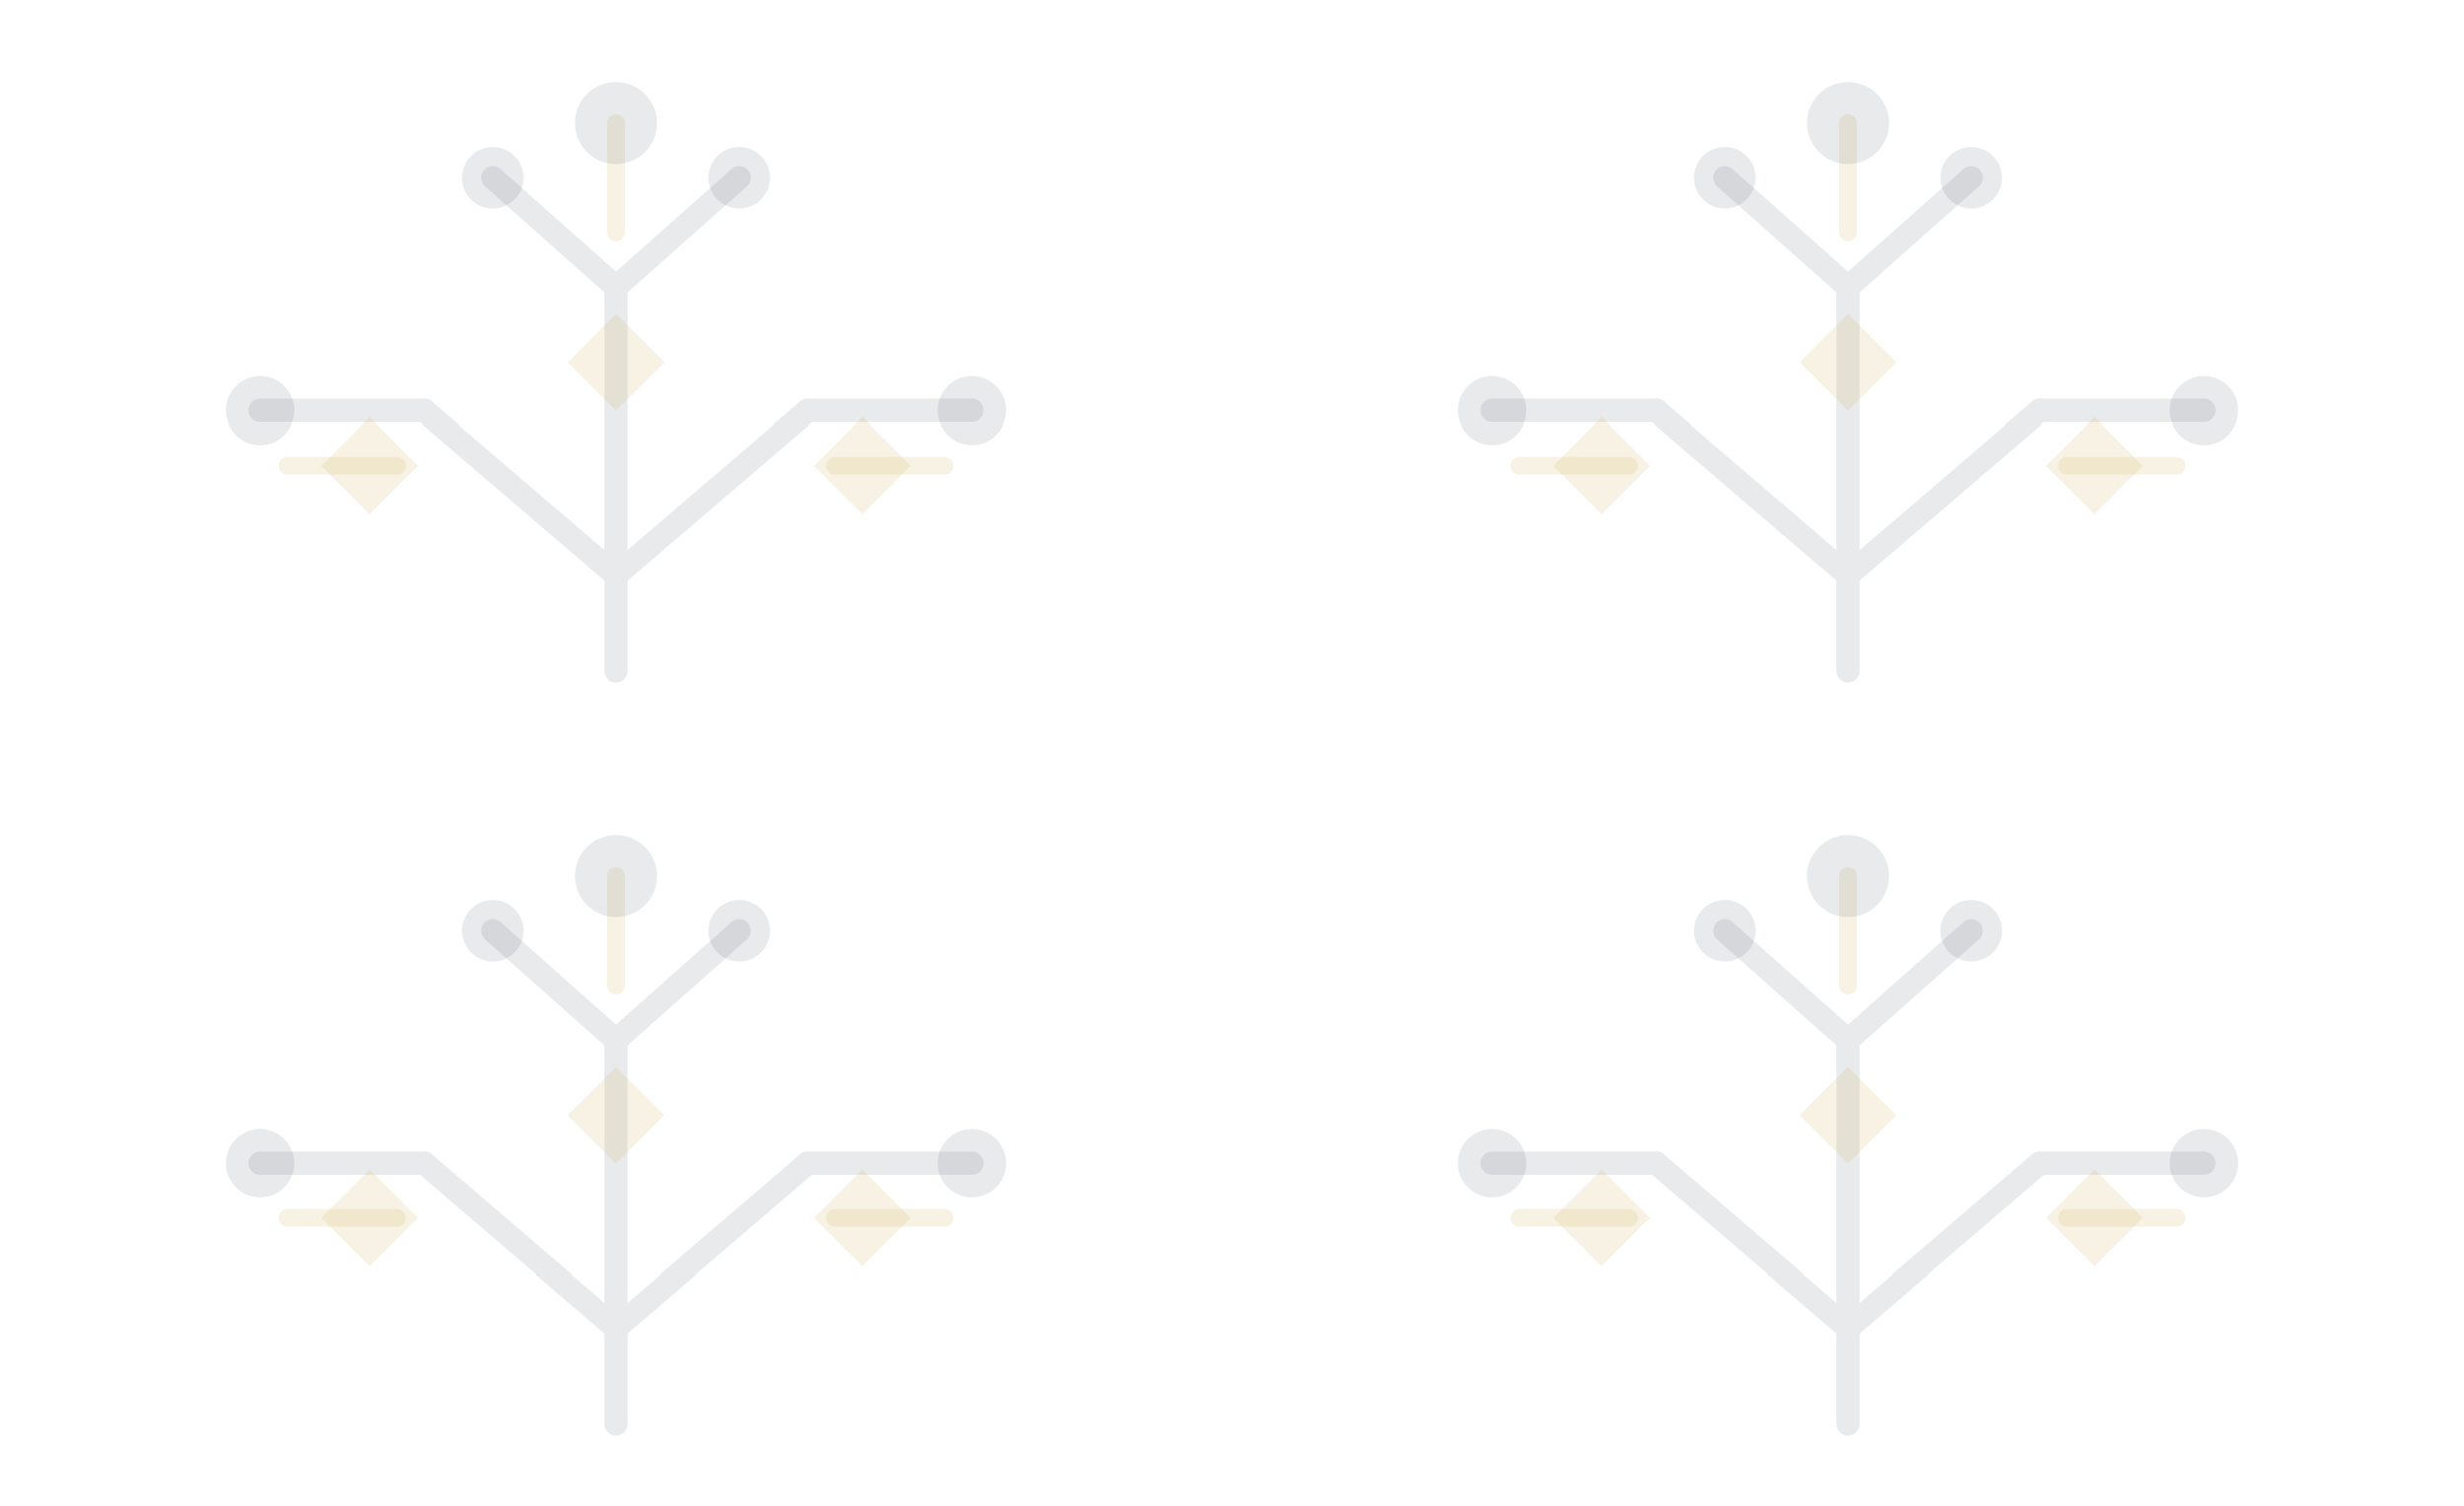
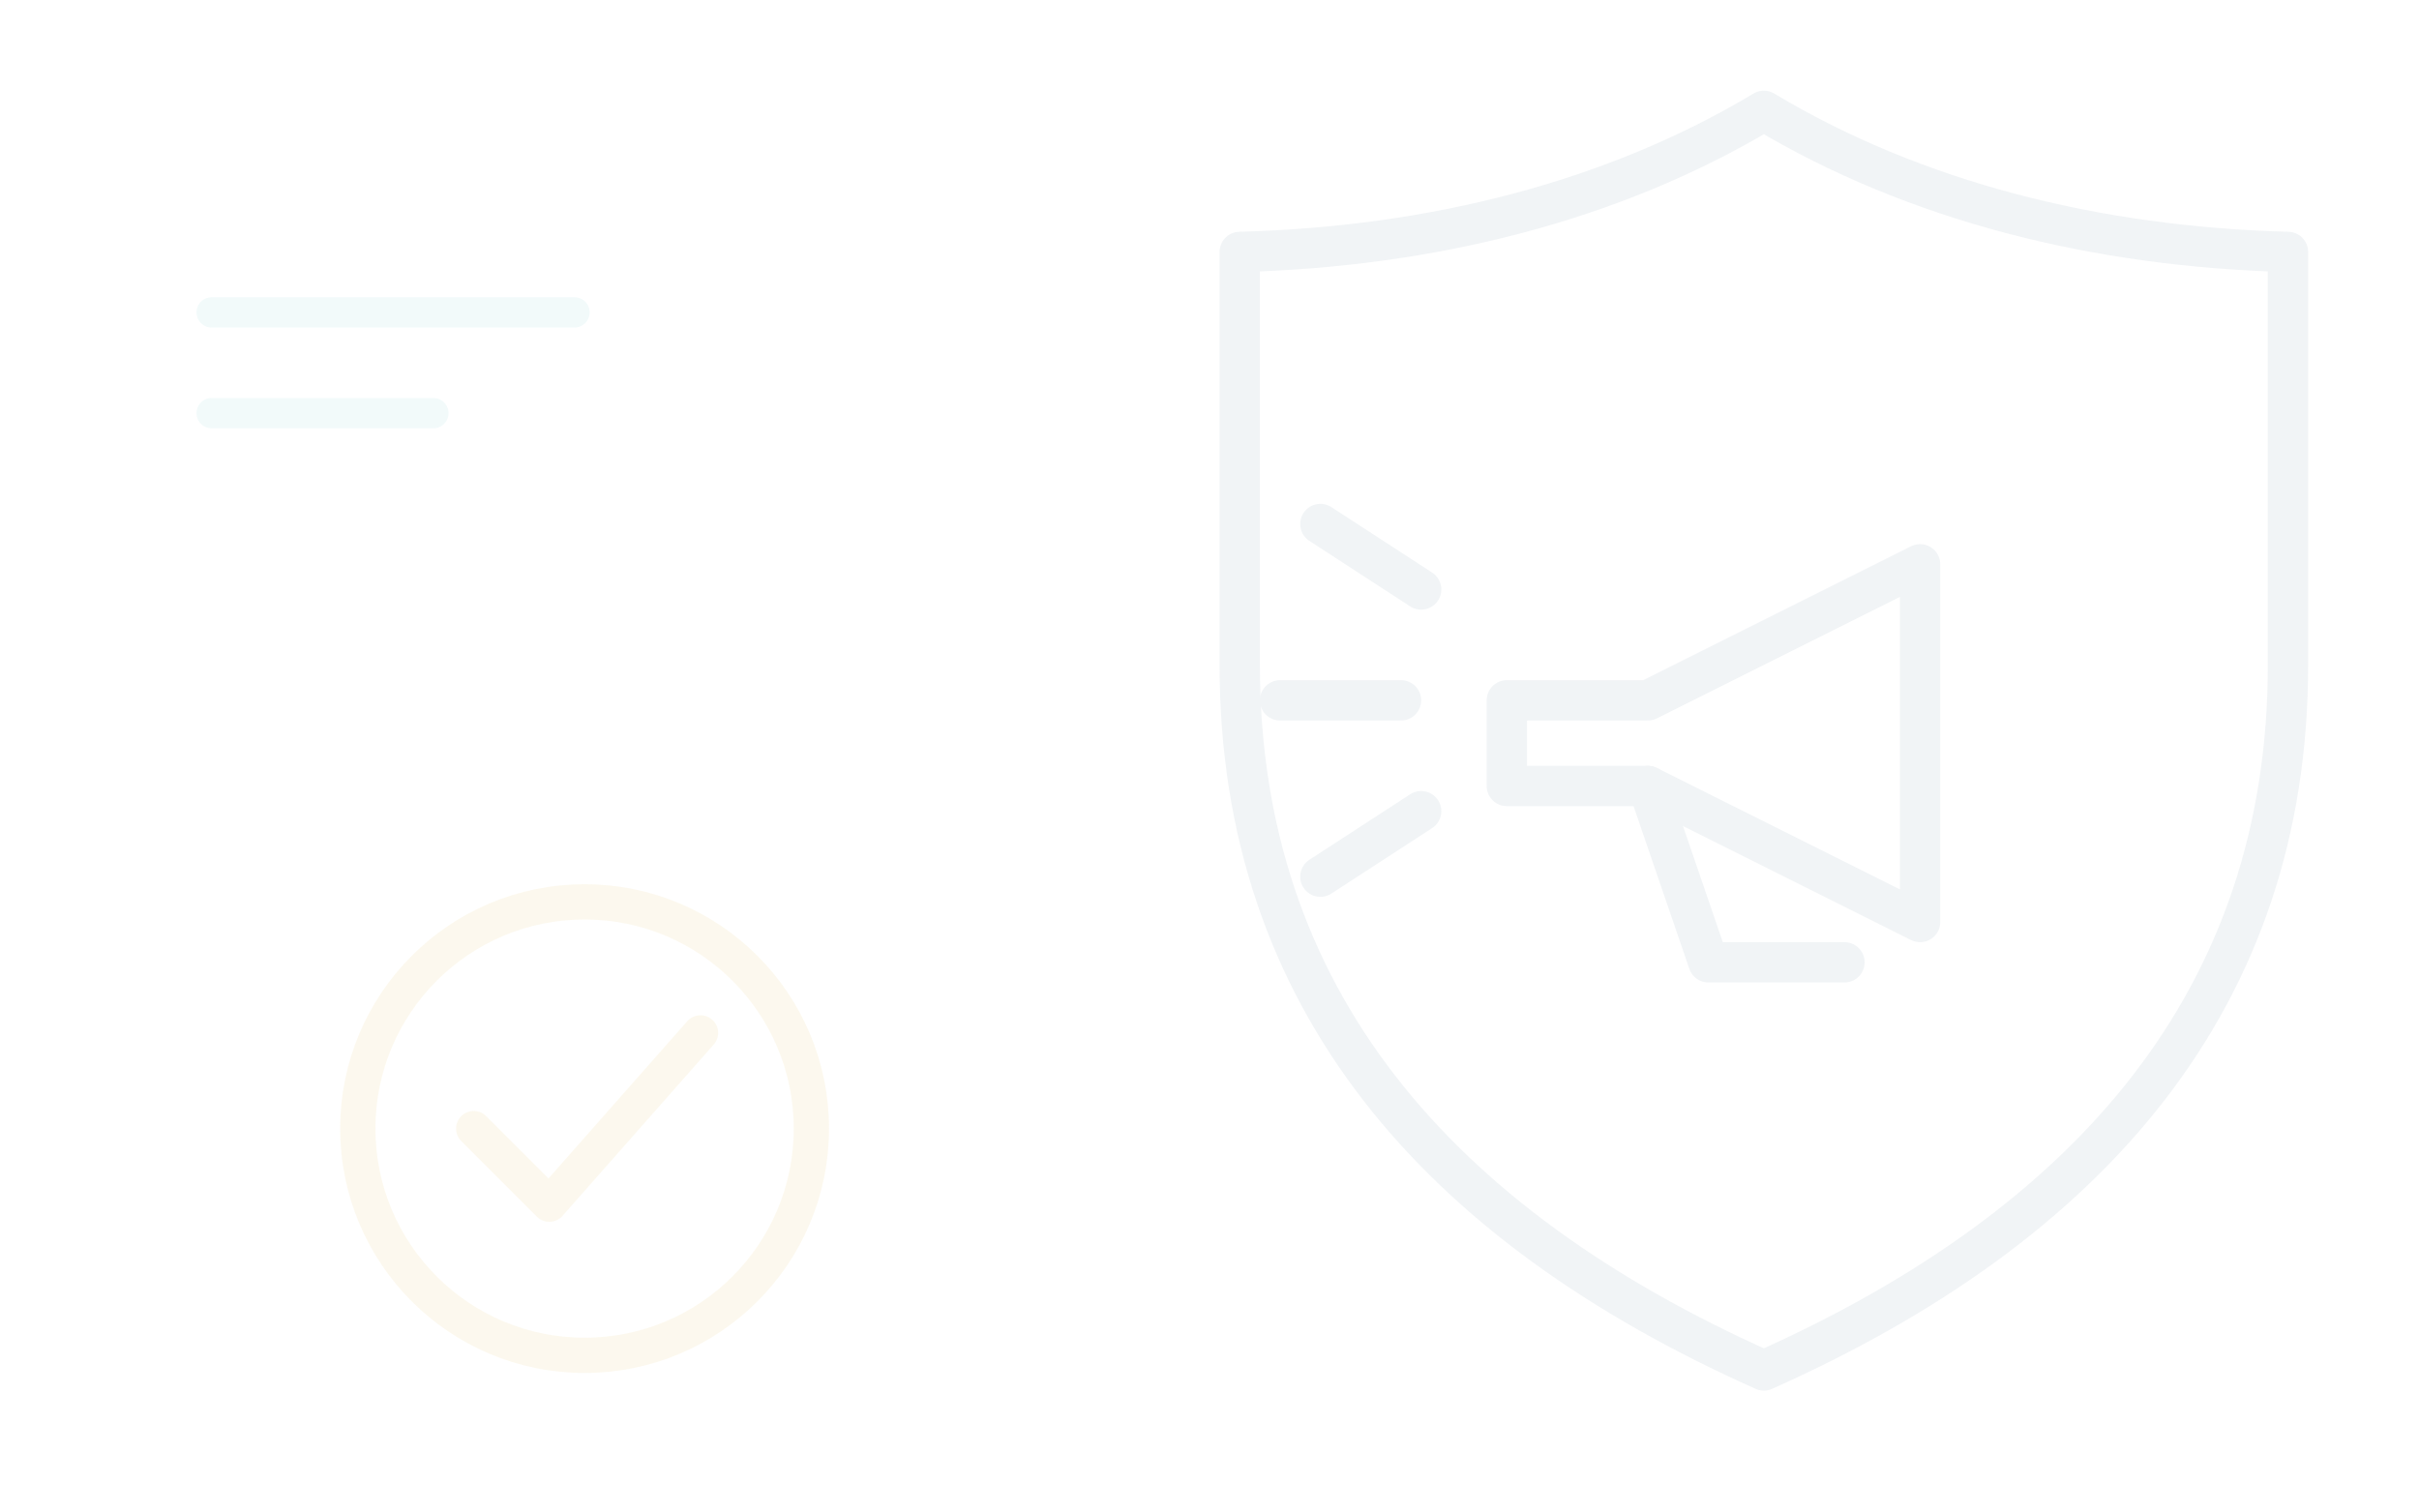
- <svg xmlns="http://www.w3.org/2000/svg" width="360" height="220" viewBox="0 0 360 220">
-   <defs>
-     <pattern id="p" width="180" height="110" patternUnits="userSpaceOnUse">
-       <g fill="none" stroke-linecap="round" stroke-linejoin="round">
-         <g opacity="0.09" stroke="#0B1A2B" stroke-width="3.4">
-           <path d="M90 84V42M90 84L62 60M90 84l28-24M90 84V98" />
-           <path d="M62 60H38M118 60h24M90 42l-18-16M90 42l18-16" />
-         </g>
-         <g opacity="0.15" stroke="#C9A84C" stroke-width="2.6">
-           <path d="M90 34V18M58 68H42M122 68h16" />
-         </g>
-       </g>
-       <g opacity="0.09" fill="#0B1A2B">
-         <circle cx="90" cy="18" r="6" />
-         <circle cx="38" cy="60" r="5" />
-         <circle cx="142" cy="60" r="5" />
-         <circle cx="72" cy="26" r="4.5" />
-         <circle cx="108" cy="26" r="4.5" />
-       </g>
-       <g opacity="0.15" fill="#C9A84C">
-         <rect x="85" y="48" width="10" height="10" transform="rotate(45 90 53)" />
-         <rect x="49" y="63" width="10" height="10" transform="rotate(45 54 68)" />
-         <rect x="121" y="63" width="10" height="10" transform="rotate(45 126 68)" />
-       </g>
-     </pattern>
-   </defs>
-   <rect width="100%" height="100%" fill="url(#p)" />
+ <svg xmlns="http://www.w3.org/2000/svg" width="480" height="300" viewBox="0 0 480 300">
+   <g fill="none" stroke-linecap="round" stroke-linejoin="round">
+     <g opacity=".055" stroke="#07345b" stroke-width="8">
+       <path d="M350 22c30 18 66 27 104 28v82c0 66-39 111-104 140-65-29-104-74-104-140V50c38-1 74-10 104-28Z" />
+       <path d="M299 139h28l54-27v71l-54-27h-28z" />
+       <path d="M327 156l12 35h27" />
+       <path d="M282 117l-20-13M278 139h-24M282 161l-20 13" />
+     </g>
+     <g opacity=".075" stroke="#d8a61c" stroke-width="7">
+       <circle cx="116" cy="224" r="45" />
+       <path d="m94 224 15 15 30-34" />
+     </g>
+     <path opacity=".055" stroke="#0aa0a5" stroke-width="6" d="M42 62h72M42 82h44" />
+   </g>
</svg>
